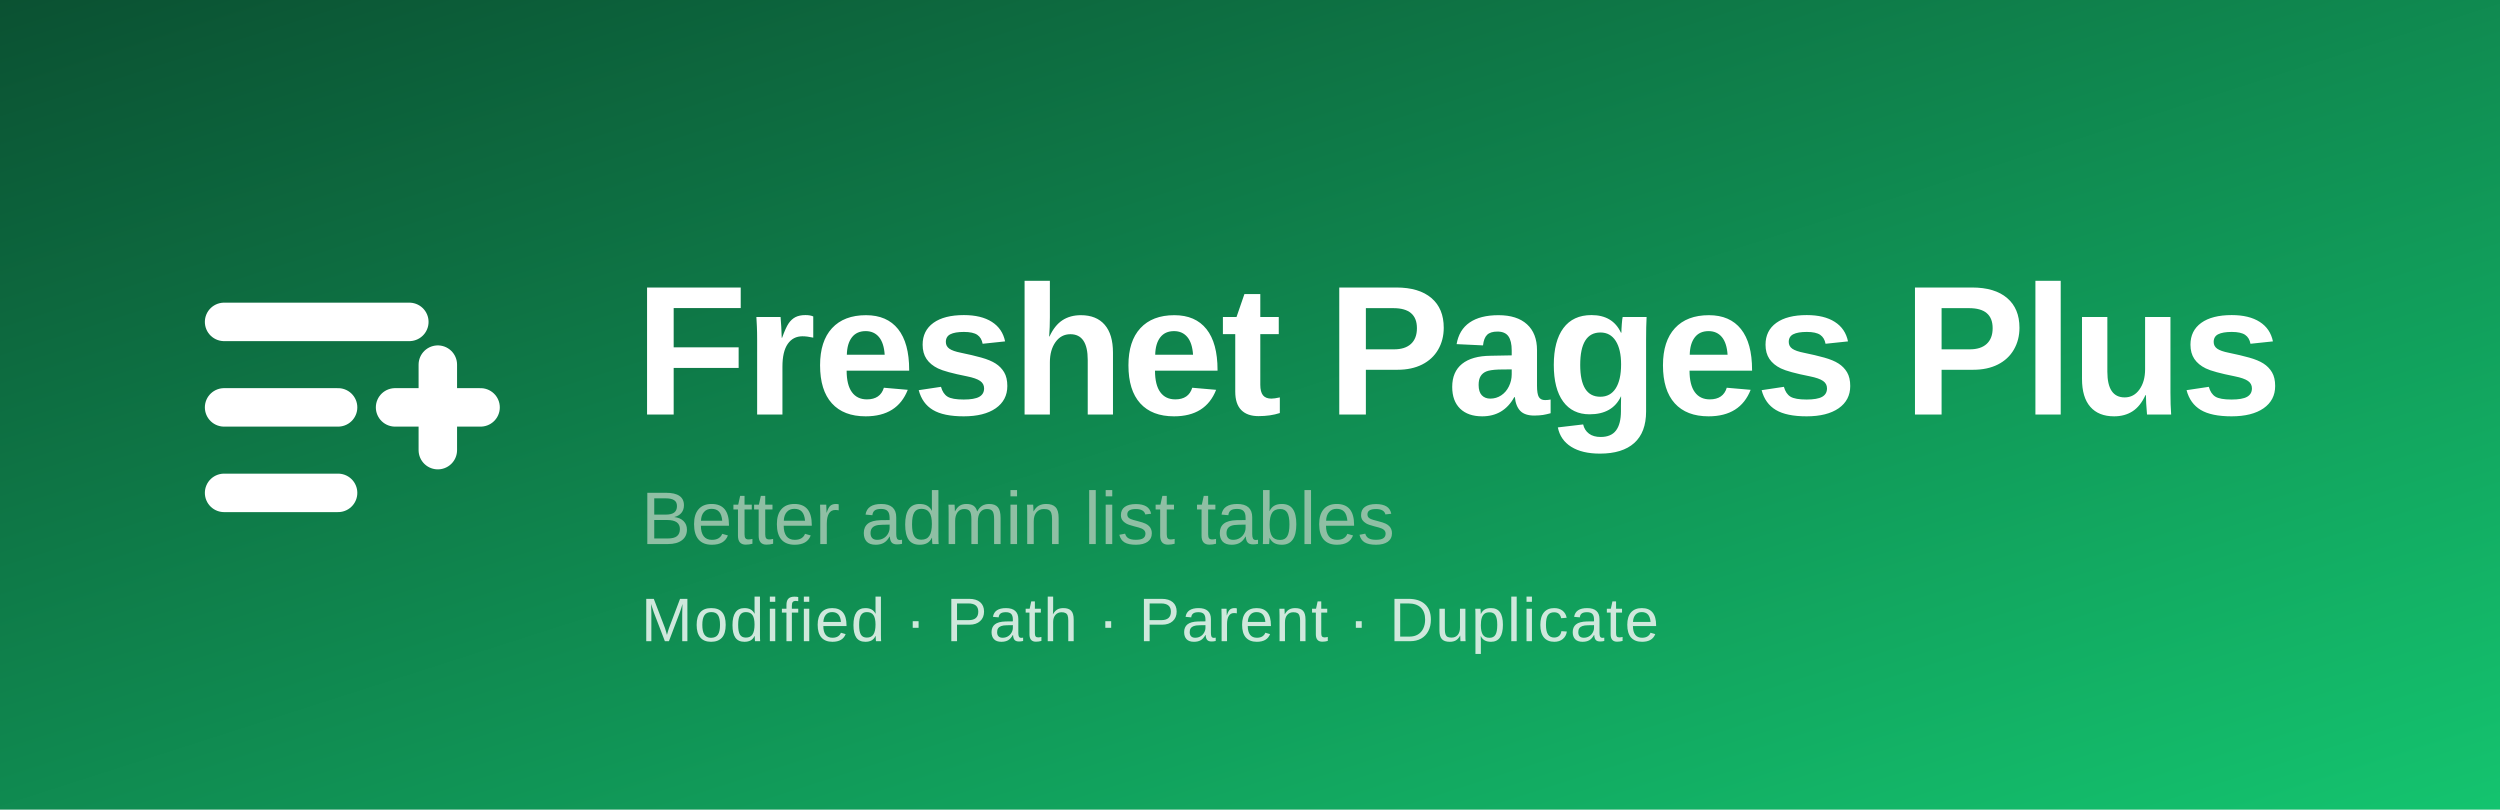
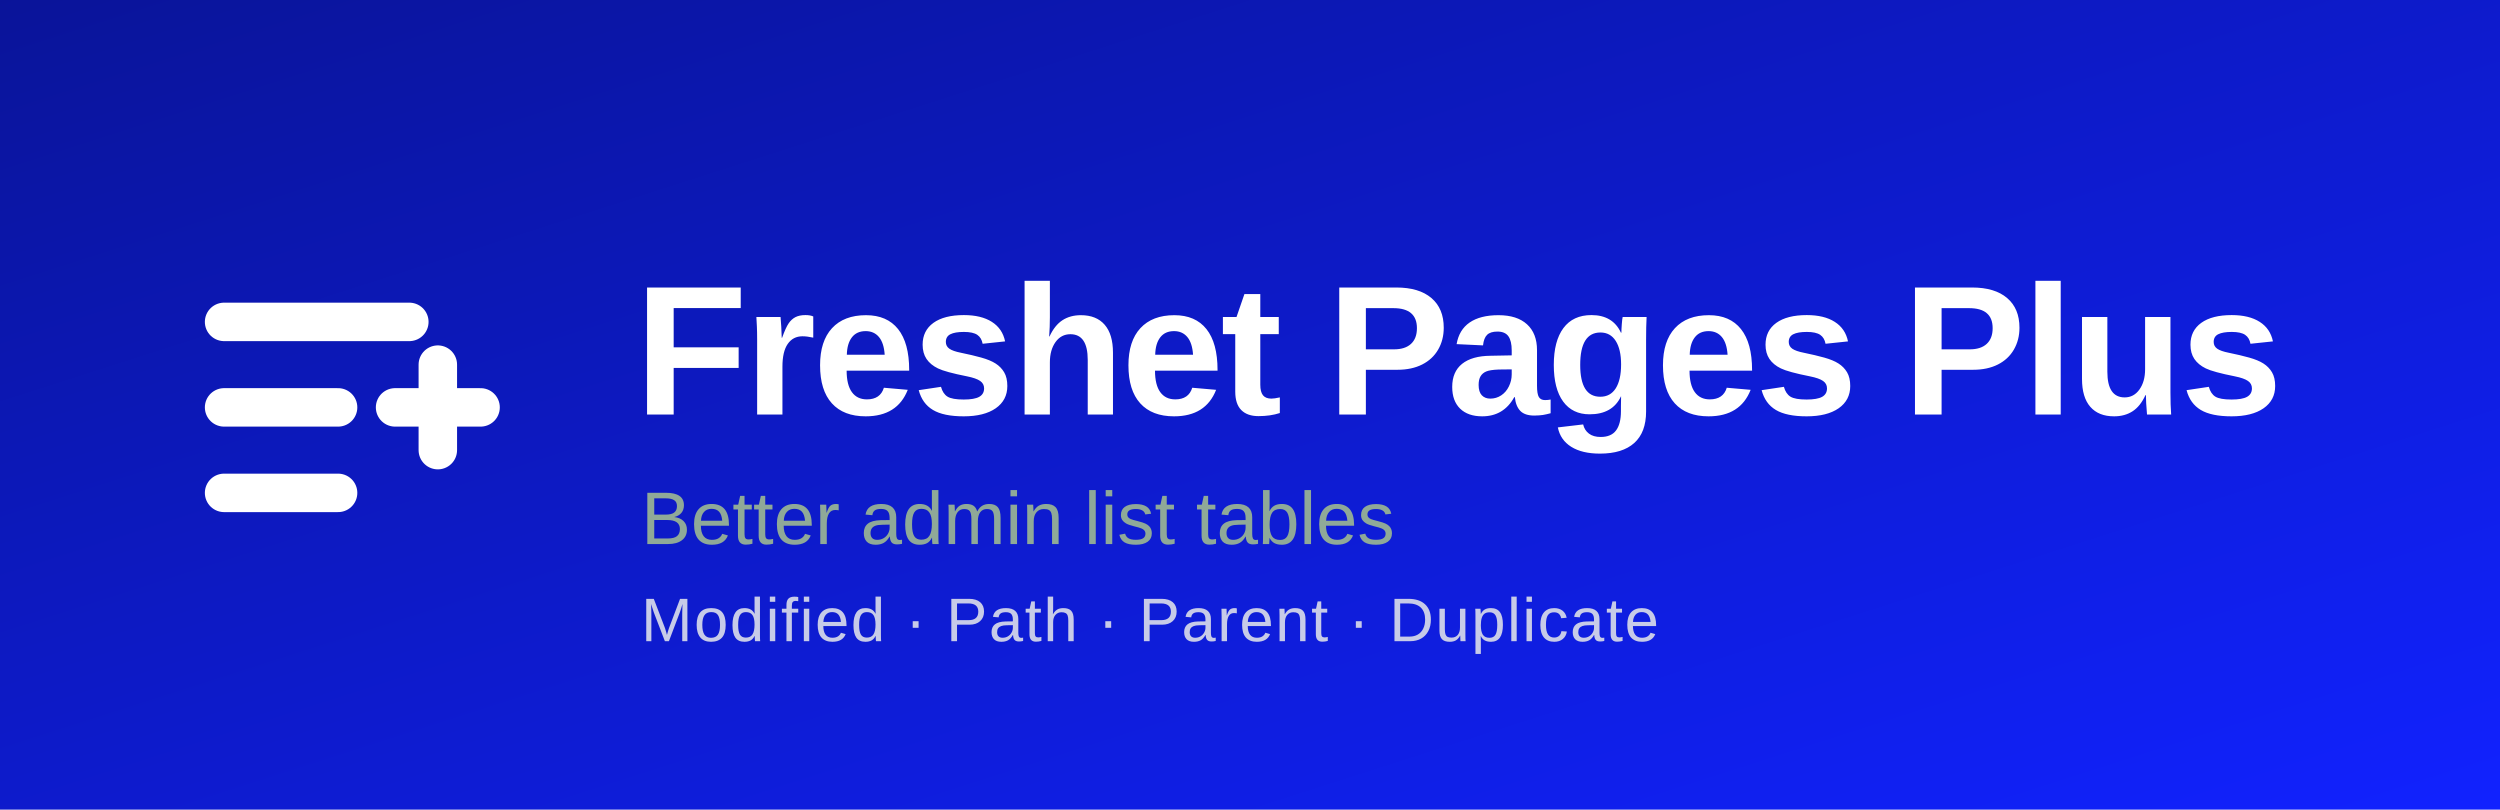
<svg xmlns="http://www.w3.org/2000/svg" width="772" height="250" viewBox="0 0 772 250" role="img" aria-label="Freshet Pages Plus">
  <defs>
    <linearGradient id="bg" x1="0" y1="0" x2="1" y2="1">
-       <stop offset="0" stop-color="#0B5132" />
-       <stop offset="1" stop-color="#14C46F" />
+       <stop offset="0" stop-color="#0A1499" />
+       <stop offset="1" stop-color="#1122ff" />
    </linearGradient>
  </defs>
  <rect width="772" height="250" fill="url(#bg)" />
  <g transform="translate(56,73) scale(4.4)" fill="none" stroke="#ffffff" stroke-width="2.7" stroke-linecap="round" stroke-linejoin="round">
    <path d="M11 12H3" />
    <path d="M16 6H3" />
    <path d="M11 18H3" />
    <path d="M18 9v6" />
    <path d="M21 12h-6" />
  </g>
  <text x="196" y="128" font-family="-apple-system, 'Helvetica Neue', Arial, sans-serif" font-size="57" font-weight="800" fill="#ffffff" letter-spacing="-1">Freshet Pages Plus</text>
-   <text x="198" y="168" font-family="-apple-system, 'Helvetica Neue', Arial, sans-serif" font-size="23" font-weight="500" fill="#8FBFA4">Better admin list tables</text>
-   <text x="198" y="198" font-family="-apple-system, 'Helvetica Neue', Arial, sans-serif" font-size="19" font-weight="500" fill="#CFE8DC" letter-spacing="0.5">Modified · Path · Parent · Duplicate</text>
+   <text x="198" y="168" font-family="-apple-system, 'Helvetica Neue', Arial, sans-serif" font-size="23" font-weight="500" fill="#8FA998">Better admin list tables</text>
+   <text x="198" y="198" font-family="-apple-system, 'Helvetica Neue', Arial, sans-serif" font-size="19" font-weight="500" fill="#c7cbe8" letter-spacing="0.5">Modified · Path · Parent · Duplicate</text>
</svg>
